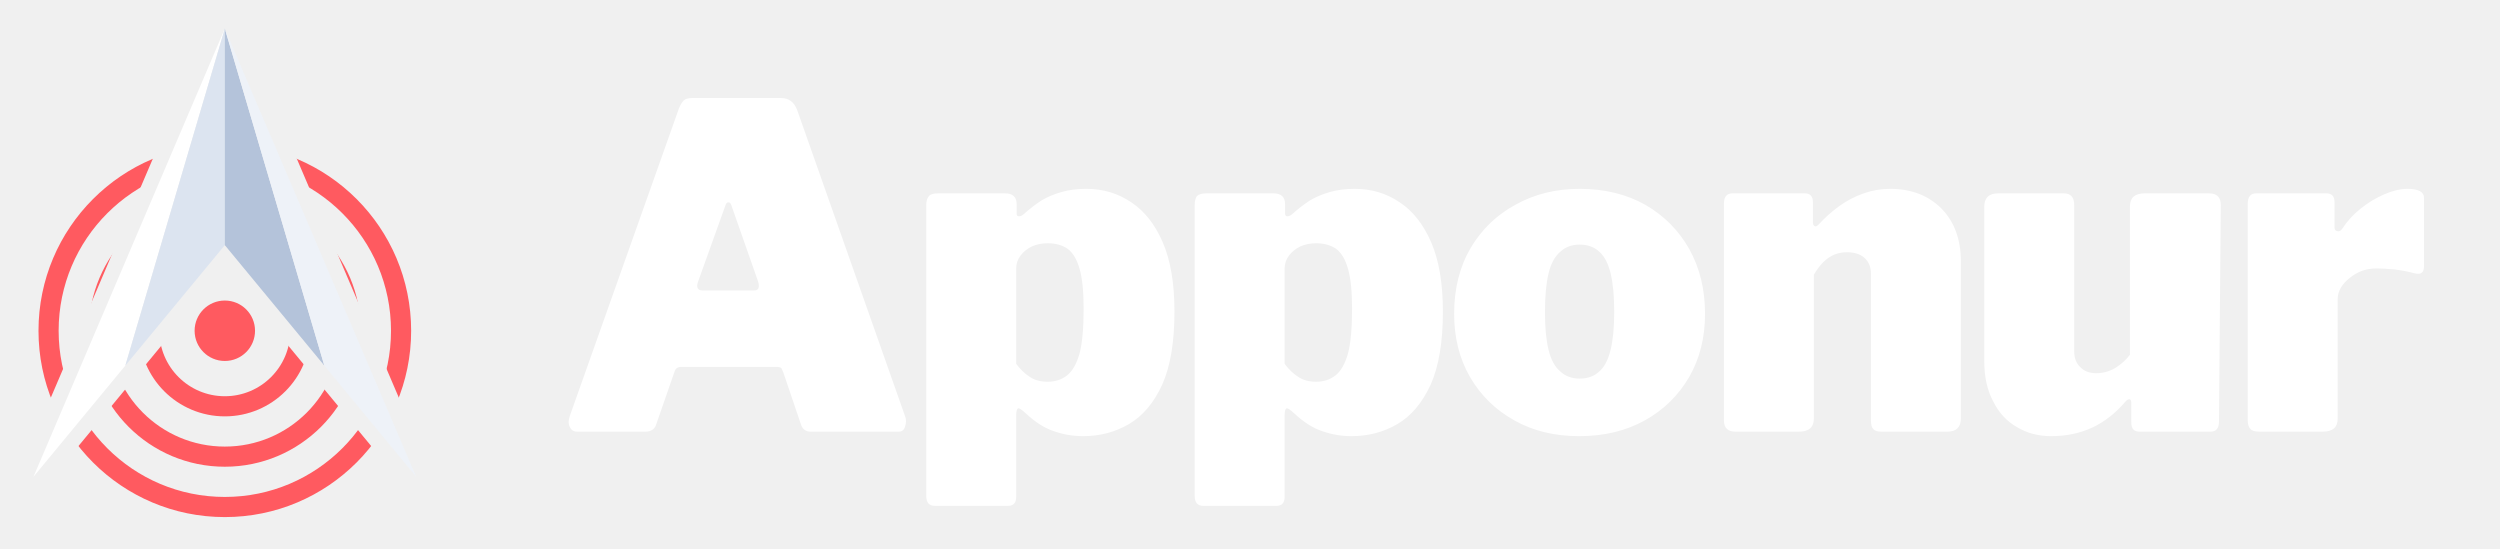
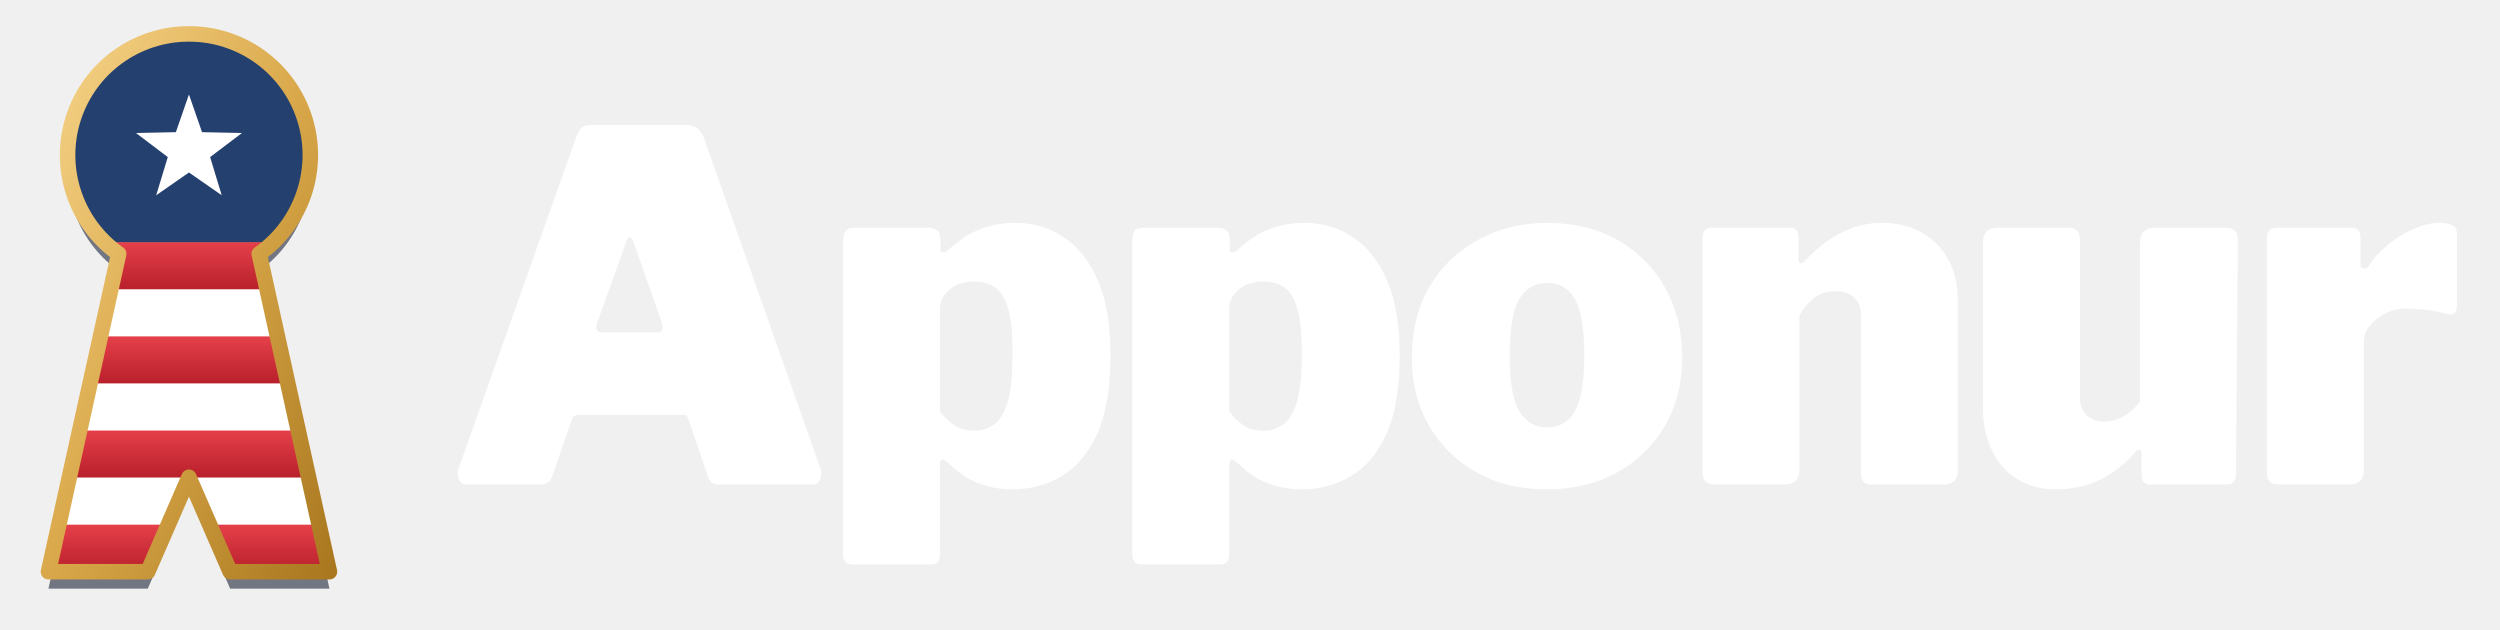
- <svg xmlns="http://www.w3.org/2000/svg" viewBox="6 -96 556 122">
-   <g transform="translate(0 -93) scale(1.12)">
-     <mask id="a" maskUnits="userSpaceOnUse" x="-10" y="-10" width="120" height="120">
-       <rect x="-10" y="-10" width="120" height="120" fill="#fff" />
-       <path d="M50 3 L12 92 L50 46 L88 92Z" stroke="#000" stroke-width="6" stroke-linejoin="round" />
-     </mask>
-     <g mask="url(#a)">
-       <circle cx="50" cy="63" r="35" fill="none" stroke="#FF5A60" stroke-width="4" />
-       <circle cx="50" cy="63" r="25" fill="none" stroke="#FF5A60" stroke-width="4" />
-       <circle cx="50" cy="63" r="15" fill="none" stroke="#FF5A60" stroke-width="4" />
-       <circle cx="50" cy="63" r="6" fill="#FF5A60" />
+ <svg xmlns="http://www.w3.org/2000/svg" viewBox="-8 -100 516 130">
+   <defs>
+     <linearGradient id="an" x1="0" y1="0" x2="0" y2="1">
+       <stop offset="0" stop-color="#2C4C86" />
+       <stop offset="1" stop-color="#0F1C38" />
+     </linearGradient>
+     <radialGradient id="abg" cx=".5" cy=".42" r=".62">
+       <stop offset="0" stop-color="#3A5F9E" />
+       <stop offset=".55" stop-color="#1B3260" />
+       <stop offset="1" stop-color="#0F1C38" />
+     </radialGradient>
+     <radialGradient id="aglow" cx=".5" cy=".5" r=".5">
+       <stop offset="0" stop-color="#FFE9B8" stop-opacity=".55" />
+       <stop offset="1" stop-color="#FFE9B8" stop-opacity="0" />
+     </radialGradient>
+     <linearGradient id="ar" x1="0" y1="0" x2="0" y2="1">
+       <stop offset="0" stop-color="#E5404A" />
+       <stop offset="1" stop-color="#B71F2A" />
+     </linearGradient>
+     <linearGradient id="ag" x1="0" y1="0" x2="1" y2="1">
+       <stop offset="0" stop-color="#F7D58B" />
+       <stop offset=".5" stop-color="#D9A84A" />
+       <stop offset="1" stop-color="#A9781F" />
+     </linearGradient>
+     <linearGradient id="ash" x1="0" y1="0" x2="0" y2="1">
+       <stop offset="0" stop-color="#fff" stop-opacity=".16" />
+       <stop offset=".55" stop-color="#fff" stop-opacity="0" />
+     </linearGradient>
+     <clipPath id="akh">
+       <path d="M100 41a25 25 0 0 1 14.5 45.4L129 152H108.5L100 132.5 91.5 152H71L85.5 86.4A25 25 0 0 1 100 41Z" />
+     </clipPath>
+   </defs>
+   <g transform="translate(-69 -134) scale(1)">
+     <path d="M100 41a25 25 0 0 1 14.5 45.4L129 152H108.5L100 132.5 91.5 152H71L85.5 86.4A25 25 0 0 1 100 41Z" fill="#0A1328" opacity=".55" transform="translate(0 3.5)" />
+     <g clip-path="url(#akh)">
+       <rect x="60" y="36" width="80" height="48" fill="#24406E" />
+       <rect x="60" y="84.00" width="80" height="10.01" fill="url(#ar)" />
+       <rect x="60" y="93.71" width="80" height="10.01" fill="#fff" />
+       <rect x="60" y="103.43" width="80" height="10.01" fill="url(#ar)" />
+       <rect x="60" y="113.14" width="80" height="10.01" fill="#fff" />
+       <rect x="60" y="122.86" width="80" height="10.01" fill="url(#ar)" />
+       <rect x="60" y="132.57" width="80" height="10.01" fill="#fff" />
+       <rect x="60" y="142.29" width="80" height="10.01" fill="url(#ar)" />
+       <path d="M100.00 53.50 L102.70 61.28 L110.94 61.45 L104.37 66.42 L106.76 74.30 L100.00 69.60 L93.24 74.30 L95.63 66.42 L89.06 61.45 L97.30 61.28Z" fill="#fff" />
    </g>
-     <path d="M50 3 L12 92 L30.24 69.92Z" fill="#FFFFFF" />
-     <path d="M50 3 L30.24 69.92 L50 46Z" fill="#DCE4F0" />
-     <path d="M50 3 L50 46 L69.76 69.92Z" fill="#B4C3DA" />
-     <path d="M50 3 L69.76 69.92 L88 92Z" fill="#EEF2F8" />
+     <path d="M100 41a25 25 0 0 1 14.5 45.4L129 152H108.5L100 132.5 91.5 152H71L85.5 86.4A25 25 0 0 1 100 41Z" fill="none" stroke="url(#ag)" stroke-width="3.2" stroke-linejoin="round" />
  </g>
-   <path transform="translate(130 0)" fill="#FFFFFF" d="M4.3 0Q3.2 0 2.7 -1.1Q2.2 -2.1 2.8 -3.7L27 -71.9Q27.5 -73.1 28.1 -73.7Q28.7 -74.2 30 -74.2H49.7Q52.3 -74.2 53.3 -71.5L77.3 -3.4Q77.7 -2.4 77.3 -1.2Q77 0 75.9 0H56.3Q54.6 0 54.1 -1.7L50.2 -13.2Q50 -13.7 49.8 -14.1Q49.5 -14.4 48.7 -14.4H27.5Q26.3 -14.4 26 -13.3L21.9 -1.5Q21.7 -0.9 21.2 -0.5Q20.6 0 19.5 0H4.3ZM43.7 -31.4Q45.2 -31.4 44.6 -33.4L38.6 -50.5Q38.4 -51 38 -51Q37.6 -51 37.4 -50.5L31.3 -33.5Q30.5 -31.4 32.3 -31.4ZM99.5 -53Q102.1 -53 102.1 -50.6V-48.5Q102.1 -47.9 102.6 -47.9Q103.1 -47.9 103.6 -48.3Q105.6 -50.1 107.6 -51.4Q109.6 -52.6 112.1 -53.3Q114.5 -54 117.6 -54Q123.2 -54 127.6 -51Q132 -48.1 134.6 -42.1Q137.2 -36.1 137.2 -26.7Q137.2 -16.6 134.5 -10.5Q131.7 -4.4 127.1 -1.7Q122.5 1 116.9 1Q113.5 1 110.4 -0.1Q107.3 -1.1 104.1 -4.1Q102.9 -5.2 102.5 -5.2Q102 -5.1 102 -3.6V14.5Q102 16.5 100.2 16.5H83.9Q82 16.5 82 14.3V-50.4Q82 -51.7 82.6 -52.4Q83.1 -53 84.7 -53H99.5ZM102 -15.1Q103.3 -13.3 105 -12.2Q106.6 -11.1 109 -11.1Q111.5 -11.1 113.3 -12.5Q115.1 -13.9 116.1 -17.4Q117 -20.9 117 -27.3Q117 -33.1 116.1 -36.2Q115.2 -39.4 113.4 -40.7Q111.6 -41.9 109 -41.9Q107.1 -41.9 105.5 -41.2Q103.9 -40.4 103 -39.2Q102 -37.9 102 -36.3V-15.1ZM159.2 -53Q161.8 -53 161.8 -50.6V-48.5Q161.8 -47.9 162.3 -47.9Q162.8 -47.9 163.3 -48.3Q165.3 -50.1 167.3 -51.4Q169.3 -52.6 171.8 -53.3Q174.2 -54 177.3 -54Q182.9 -54 187.3 -51Q191.7 -48.1 194.3 -42.1Q196.9 -36.1 196.9 -26.7Q196.9 -16.6 194.2 -10.5Q191.4 -4.4 186.8 -1.7Q182.2 1 176.6 1Q173.2 1 170.1 -0.1Q167 -1.1 163.8 -4.1Q162.6 -5.2 162.2 -5.2Q161.7 -5.1 161.7 -3.6V14.5Q161.7 16.5 159.9 16.5H143.6Q141.7 16.5 141.7 14.3V-50.4Q141.7 -51.7 142.2 -52.4Q142.8 -53 144.4 -53H159.2ZM161.7 -15.1Q163 -13.3 164.7 -12.2Q166.3 -11.1 168.7 -11.1Q171.2 -11.1 173 -12.5Q174.8 -13.9 175.8 -17.4Q176.7 -20.9 176.7 -27.3Q176.7 -33.1 175.8 -36.2Q174.9 -39.4 173.1 -40.7Q171.3 -41.9 168.7 -41.9Q166.8 -41.9 165.2 -41.2Q163.6 -40.4 162.7 -39.2Q161.7 -37.9 161.7 -36.3V-15.1ZM227.2 1Q219 1 212.8 -2.5Q206.5 -6 202.9 -12.2Q199.4 -18.3 199.4 -26.2Q199.4 -34.6 203.1 -40.9Q206.8 -47.1 213.1 -50.5Q219.4 -54 227.3 -54Q235.7 -54 242 -50.4Q248.2 -46.8 251.7 -40.6Q255.2 -34.3 255.2 -26.2Q255.2 -18.3 251.7 -12.2Q248.1 -6 241.8 -2.5Q235.5 1 227.2 1ZM227.3 -11.8Q230 -11.8 231.7 -13.4Q233.4 -14.9 234.2 -18.2Q235 -21.5 235 -26.6Q235 -31.9 234.2 -35.2Q233.4 -38.5 231.7 -40Q230 -41.6 227.3 -41.6Q224.7 -41.6 223 -40Q221.2 -38.5 220.4 -35.2Q219.6 -31.9 219.6 -26.6Q219.6 -21.4 220.4 -18.2Q221.2 -14.9 223 -13.4Q224.7 -11.8 227.3 -11.8ZM262 0Q259.4 0 259.4 -2.5V-50.7Q259.4 -53 261.3 -53H277.4Q279.2 -53 279.2 -51V-46.5Q279.2 -45.9 279.6 -45.7Q279.9 -45.5 280.5 -46.1Q282.6 -48.4 285.1 -50.2Q287.6 -52 290.5 -53Q293.3 -54 296.4 -54Q303.4 -54 307.8 -49.6Q312.1 -45.2 312.1 -37.8V-3Q312.1 0 309.1 0H294.4Q293.1 0 292.6 -0.6Q292.1 -1.1 292.1 -2.5V-35.1Q292.1 -37.4 290.6 -38.7Q289.2 -39.9 286.8 -39.9Q285.3 -39.9 284 -39.4Q282.6 -38.8 281.5 -37.7Q280.4 -36.6 279.4 -34.9V-2.9Q279.4 0 276.1 0H262ZM342.2 -13Q344.5 -13 346.5 -14.2Q348.4 -15.4 349.7 -17.1V-50.1Q349.7 -53 353 -53H367.3Q369.9 -53 369.9 -50.4L369.5 -2.2Q369.5 0 367.6 0H351.8Q350 0 350 -2V-6.4Q350 -7 349.7 -7.2Q349.3 -7.3 348.8 -6.8Q345.4 -2.8 341.3 -0.9Q337.2 1 332.2 1Q327.9 1 324.6 -1Q321.2 -2.9 319.3 -6.7Q317.3 -10.4 317.3 -15.7V-50Q317.3 -53 320.4 -53H335Q337.3 -53 337.3 -50.4V-17.9Q337.3 -15.6 338.7 -14.3Q340 -13 342.2 -13ZM378.5 0Q377 0 376.5 -0.6Q375.9 -1.2 375.9 -2.5V-50.7Q375.9 -53 377.8 -53H393.4Q395.2 -53 395.2 -51V-45.4Q395.2 -44.7 395.8 -44.6Q396.4 -44.4 396.9 -45.1Q398.5 -47.6 401 -49.6Q403.5 -51.6 406.3 -52.8Q409.1 -54 411.4 -54Q415.1 -54 415.1 -52V-36.8Q415.1 -34.7 413.1 -35.2Q410.8 -35.8 408.4 -36.1Q405.9 -36.3 404.5 -36.3Q402.9 -36.3 401.4 -35.8Q399.8 -35.2 398.6 -34.2Q397.3 -33.2 396.6 -32Q395.9 -30.8 395.9 -29.5V-2.9Q395.9 0 392.6 0H378.5Z" />
+   <path transform="translate(84 0)" fill="#FFFFFF" d="M4.3 0Q3.2 0 2.7 -1.1Q2.2 -2.1 2.8 -3.7L27 -71.9Q27.5 -73.1 28.1 -73.7Q28.7 -74.2 30 -74.2H49.7Q52.3 -74.2 53.3 -71.5L77.3 -3.4Q77.7 -2.4 77.3 -1.2Q77 0 75.9 0H56.3Q54.6 0 54.1 -1.7L50.2 -13.2Q50 -13.7 49.8 -14.1Q49.5 -14.4 48.7 -14.4H27.5Q26.3 -14.4 26 -13.3L21.9 -1.5Q21.7 -0.9 21.2 -0.5Q20.6 0 19.5 0H4.3ZM43.7 -31.4Q45.2 -31.4 44.6 -33.4L38.6 -50.5Q38.4 -51 38 -51Q37.6 -51 37.4 -50.5L31.3 -33.5Q30.5 -31.4 32.3 -31.4ZM99.5 -53Q102.1 -53 102.1 -50.6V-48.5Q102.1 -47.9 102.6 -47.9Q103.1 -47.9 103.6 -48.3Q105.6 -50.1 107.6 -51.4Q109.6 -52.6 112.1 -53.3Q114.5 -54 117.6 -54Q123.2 -54 127.6 -51Q132 -48.1 134.6 -42.1Q137.2 -36.1 137.2 -26.7Q137.2 -16.6 134.5 -10.5Q131.7 -4.4 127.1 -1.7Q122.5 1 116.9 1Q113.5 1 110.4 -0.1Q107.3 -1.1 104.1 -4.1Q102.9 -5.2 102.5 -5.2Q102 -5.1 102 -3.6V14.5Q102 16.5 100.2 16.5H83.9Q82 16.5 82 14.3V-50.4Q82 -51.7 82.6 -52.4Q83.1 -53 84.7 -53H99.5ZM102 -15.1Q103.3 -13.3 105 -12.2Q106.6 -11.1 109 -11.1Q111.5 -11.1 113.3 -12.5Q115.1 -13.9 116.1 -17.4Q117 -20.9 117 -27.3Q117 -33.1 116.1 -36.2Q115.2 -39.4 113.4 -40.7Q111.6 -41.9 109 -41.9Q107.1 -41.9 105.5 -41.2Q103.9 -40.4 103 -39.2Q102 -37.9 102 -36.3V-15.1ZM159.2 -53Q161.8 -53 161.8 -50.6V-48.5Q161.8 -47.9 162.3 -47.9Q162.8 -47.9 163.3 -48.3Q165.3 -50.1 167.3 -51.4Q169.3 -52.6 171.8 -53.3Q174.2 -54 177.3 -54Q182.9 -54 187.3 -51Q191.7 -48.1 194.3 -42.1Q196.9 -36.1 196.9 -26.7Q196.9 -16.6 194.2 -10.5Q191.4 -4.4 186.8 -1.7Q182.2 1 176.6 1Q173.2 1 170.1 -0.1Q167 -1.1 163.8 -4.1Q162.6 -5.2 162.2 -5.2Q161.7 -5.1 161.7 -3.6V14.5Q161.7 16.5 159.9 16.5H143.6Q141.7 16.5 141.7 14.3V-50.4Q141.7 -51.7 142.2 -52.4Q142.8 -53 144.4 -53H159.2ZM161.7 -15.1Q163 -13.3 164.7 -12.2Q166.3 -11.1 168.7 -11.1Q171.2 -11.1 173 -12.5Q174.8 -13.9 175.8 -17.4Q176.7 -20.9 176.7 -27.3Q176.7 -33.1 175.8 -36.2Q174.9 -39.4 173.1 -40.7Q171.3 -41.9 168.7 -41.9Q166.8 -41.9 165.2 -41.2Q163.6 -40.4 162.7 -39.2Q161.7 -37.9 161.7 -36.3V-15.1ZM227.2 1Q219 1 212.8 -2.5Q206.5 -6 202.9 -12.2Q199.4 -18.3 199.4 -26.2Q199.4 -34.6 203.1 -40.9Q206.8 -47.1 213.1 -50.5Q219.4 -54 227.3 -54Q235.7 -54 242 -50.4Q248.2 -46.8 251.7 -40.6Q255.2 -34.3 255.2 -26.2Q255.2 -18.3 251.7 -12.2Q248.1 -6 241.8 -2.5Q235.5 1 227.2 1ZM227.3 -11.8Q230 -11.8 231.7 -13.4Q233.4 -14.9 234.2 -18.2Q235 -21.5 235 -26.6Q235 -31.9 234.2 -35.2Q233.4 -38.5 231.7 -40Q230 -41.6 227.3 -41.6Q224.7 -41.6 223 -40Q221.2 -38.5 220.4 -35.2Q219.6 -31.9 219.6 -26.6Q219.6 -21.4 220.4 -18.2Q221.2 -14.9 223 -13.4Q224.7 -11.8 227.3 -11.8ZM262 0Q259.4 0 259.4 -2.5V-50.7Q259.4 -53 261.3 -53H277.4Q279.2 -53 279.2 -51V-46.5Q279.2 -45.9 279.6 -45.7Q279.9 -45.5 280.5 -46.1Q282.6 -48.4 285.1 -50.2Q287.6 -52 290.5 -53Q293.3 -54 296.4 -54Q303.4 -54 307.8 -49.6Q312.1 -45.2 312.1 -37.8V-3Q312.1 0 309.1 0H294.4Q293.1 0 292.6 -0.6Q292.1 -1.1 292.1 -2.5V-35.1Q292.1 -37.4 290.6 -38.7Q289.2 -39.9 286.8 -39.9Q285.3 -39.9 284 -39.4Q282.6 -38.8 281.5 -37.7Q280.4 -36.6 279.4 -34.9V-2.9Q279.4 0 276.1 0H262ZM342.2 -13Q344.5 -13 346.5 -14.2Q348.4 -15.4 349.7 -17.1V-50.1Q349.7 -53 353 -53H367.3Q369.9 -53 369.9 -50.4L369.5 -2.2Q369.5 0 367.6 0H351.8Q350 0 350 -2V-6.4Q350 -7 349.7 -7.2Q349.3 -7.3 348.8 -6.8Q345.4 -2.8 341.3 -0.9Q337.2 1 332.2 1Q327.9 1 324.6 -1Q321.2 -2.9 319.3 -6.7Q317.3 -10.4 317.3 -15.7V-50Q317.3 -53 320.4 -53H335Q337.3 -53 337.3 -50.4V-17.9Q337.3 -15.6 338.7 -14.3Q340 -13 342.2 -13ZM378.5 0Q377 0 376.5 -0.6Q375.9 -1.2 375.9 -2.5V-50.7Q375.9 -53 377.8 -53H393.4Q395.2 -53 395.2 -51V-45.4Q395.2 -44.7 395.8 -44.6Q396.4 -44.4 396.9 -45.1Q398.5 -47.6 401 -49.6Q403.5 -51.6 406.3 -52.8Q409.1 -54 411.4 -54Q415.1 -54 415.1 -52V-36.8Q415.1 -34.7 413.1 -35.2Q410.8 -35.8 408.4 -36.1Q405.9 -36.3 404.5 -36.3Q402.9 -36.3 401.4 -35.8Q399.8 -35.2 398.6 -34.2Q397.3 -33.2 396.6 -32Q395.9 -30.8 395.9 -29.5V-2.9Q395.9 0 392.6 0H378.5Z" />
</svg>
